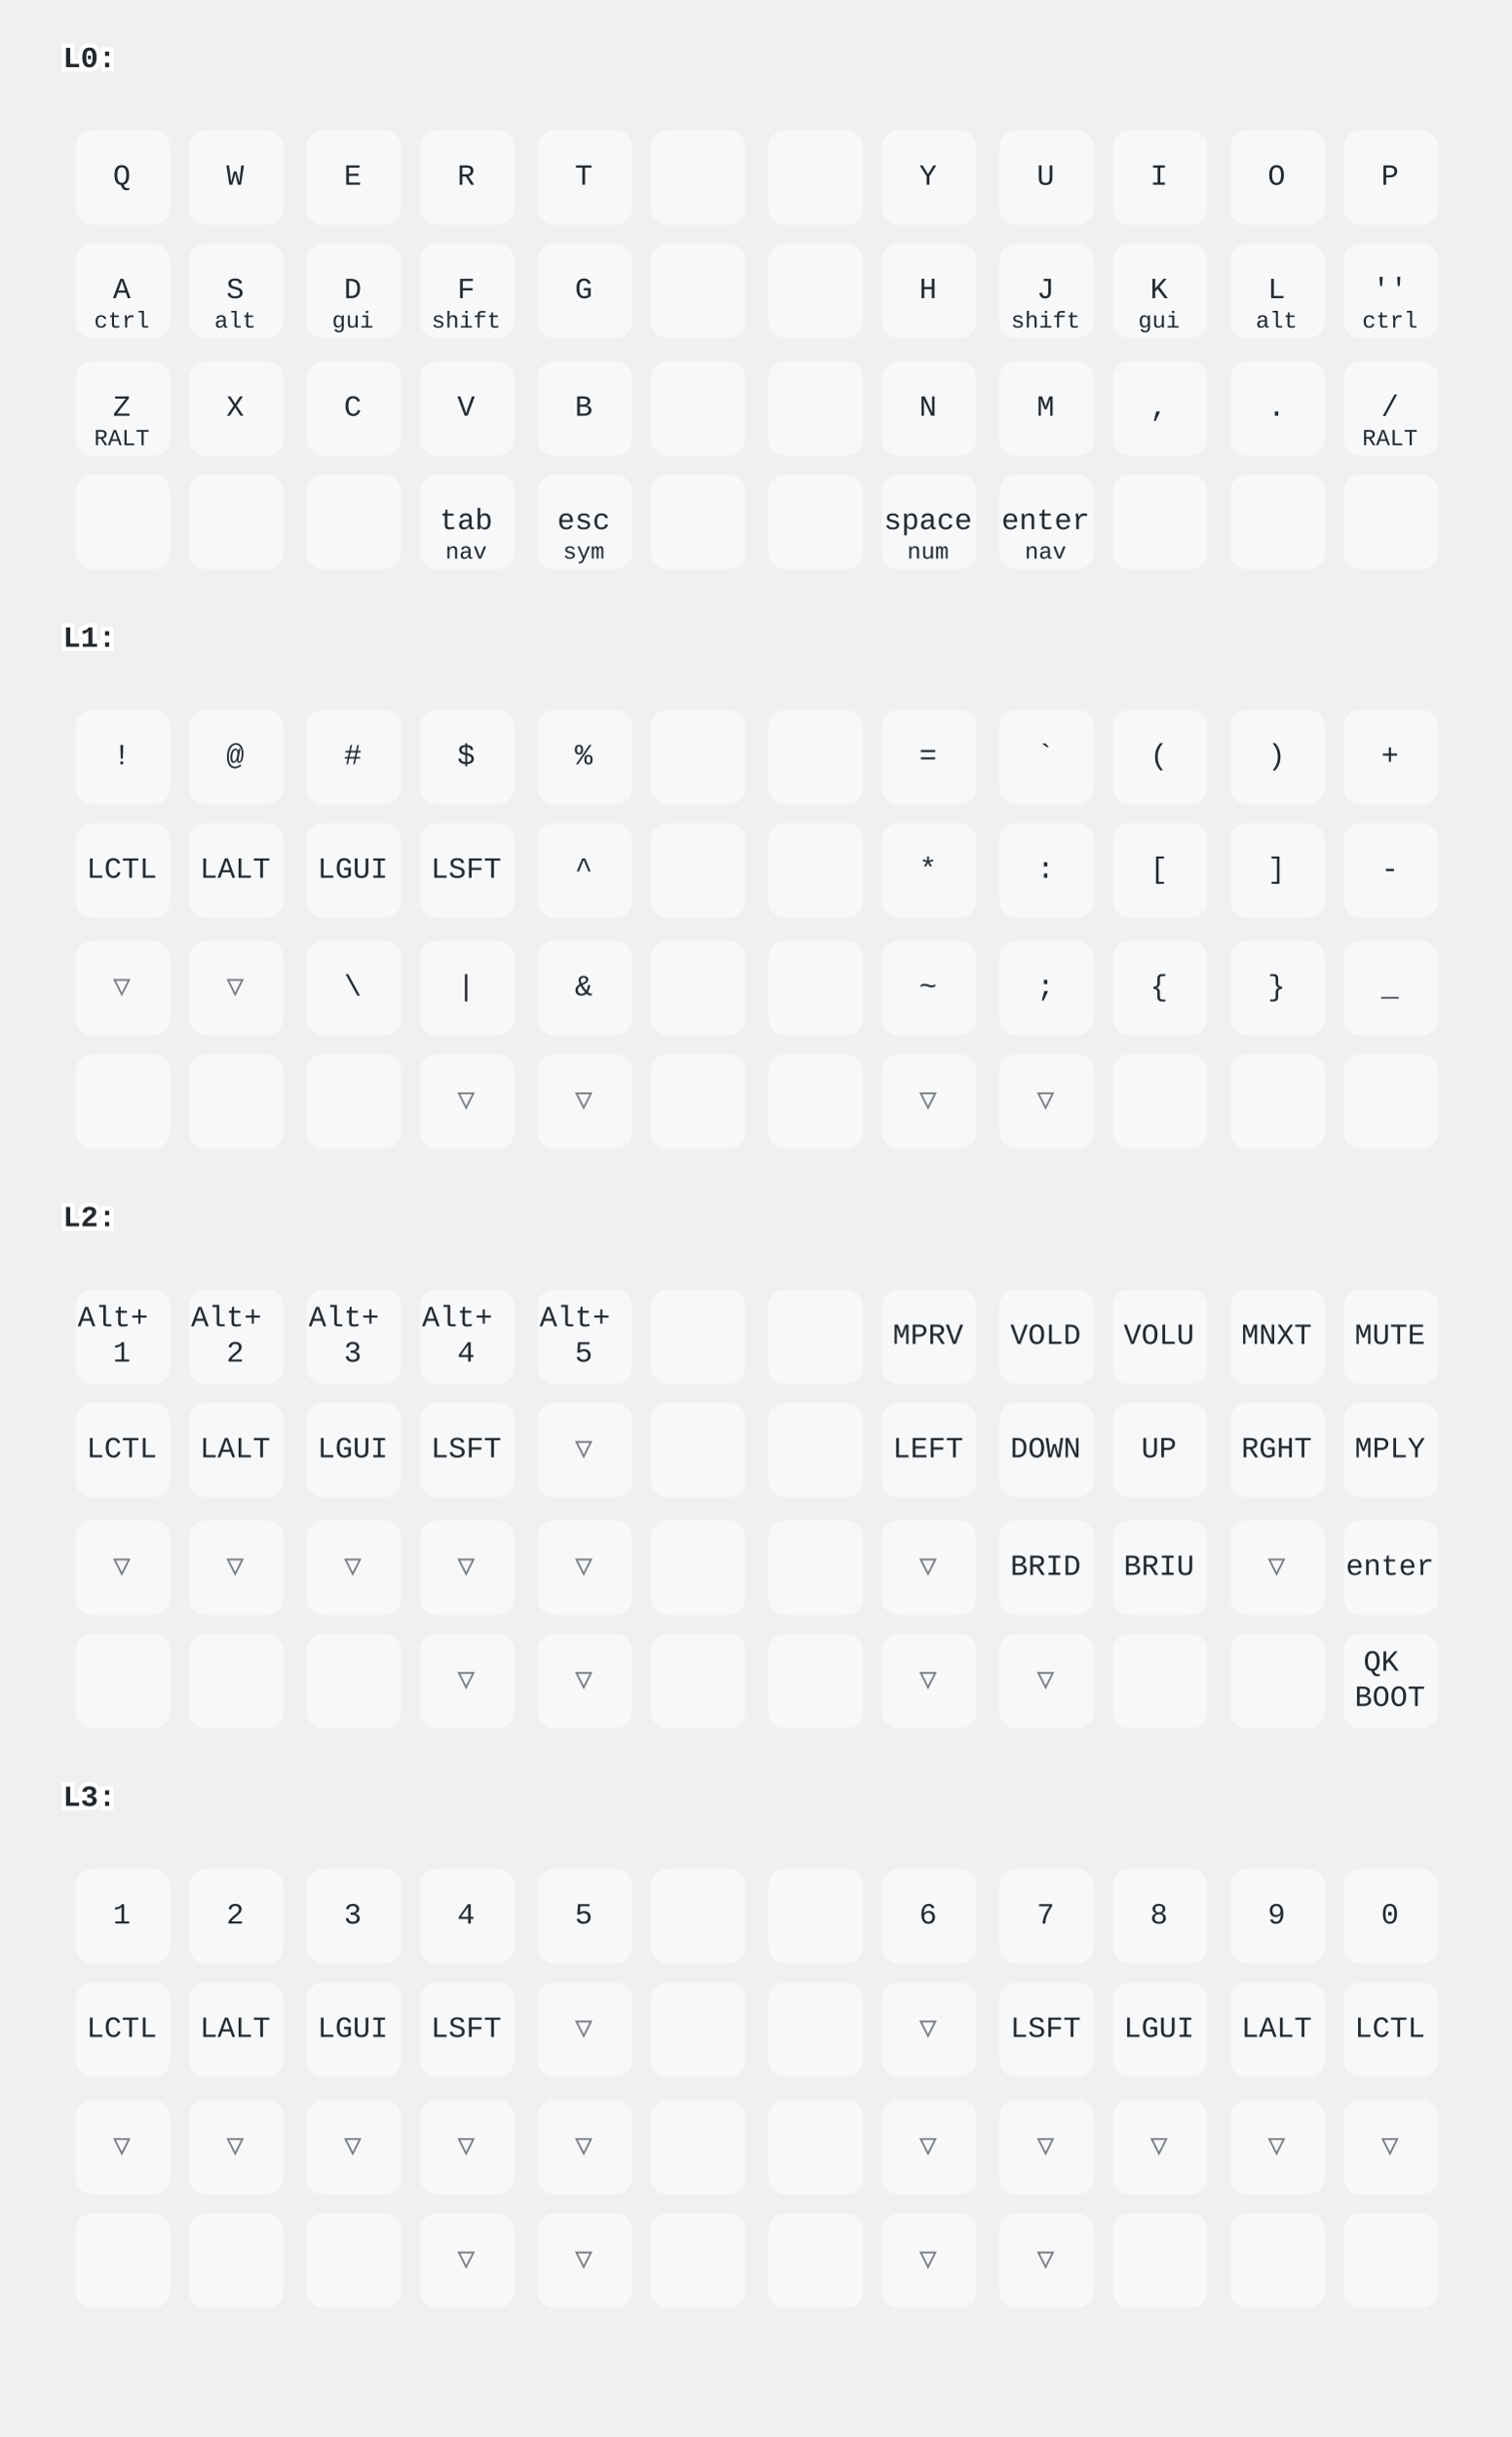
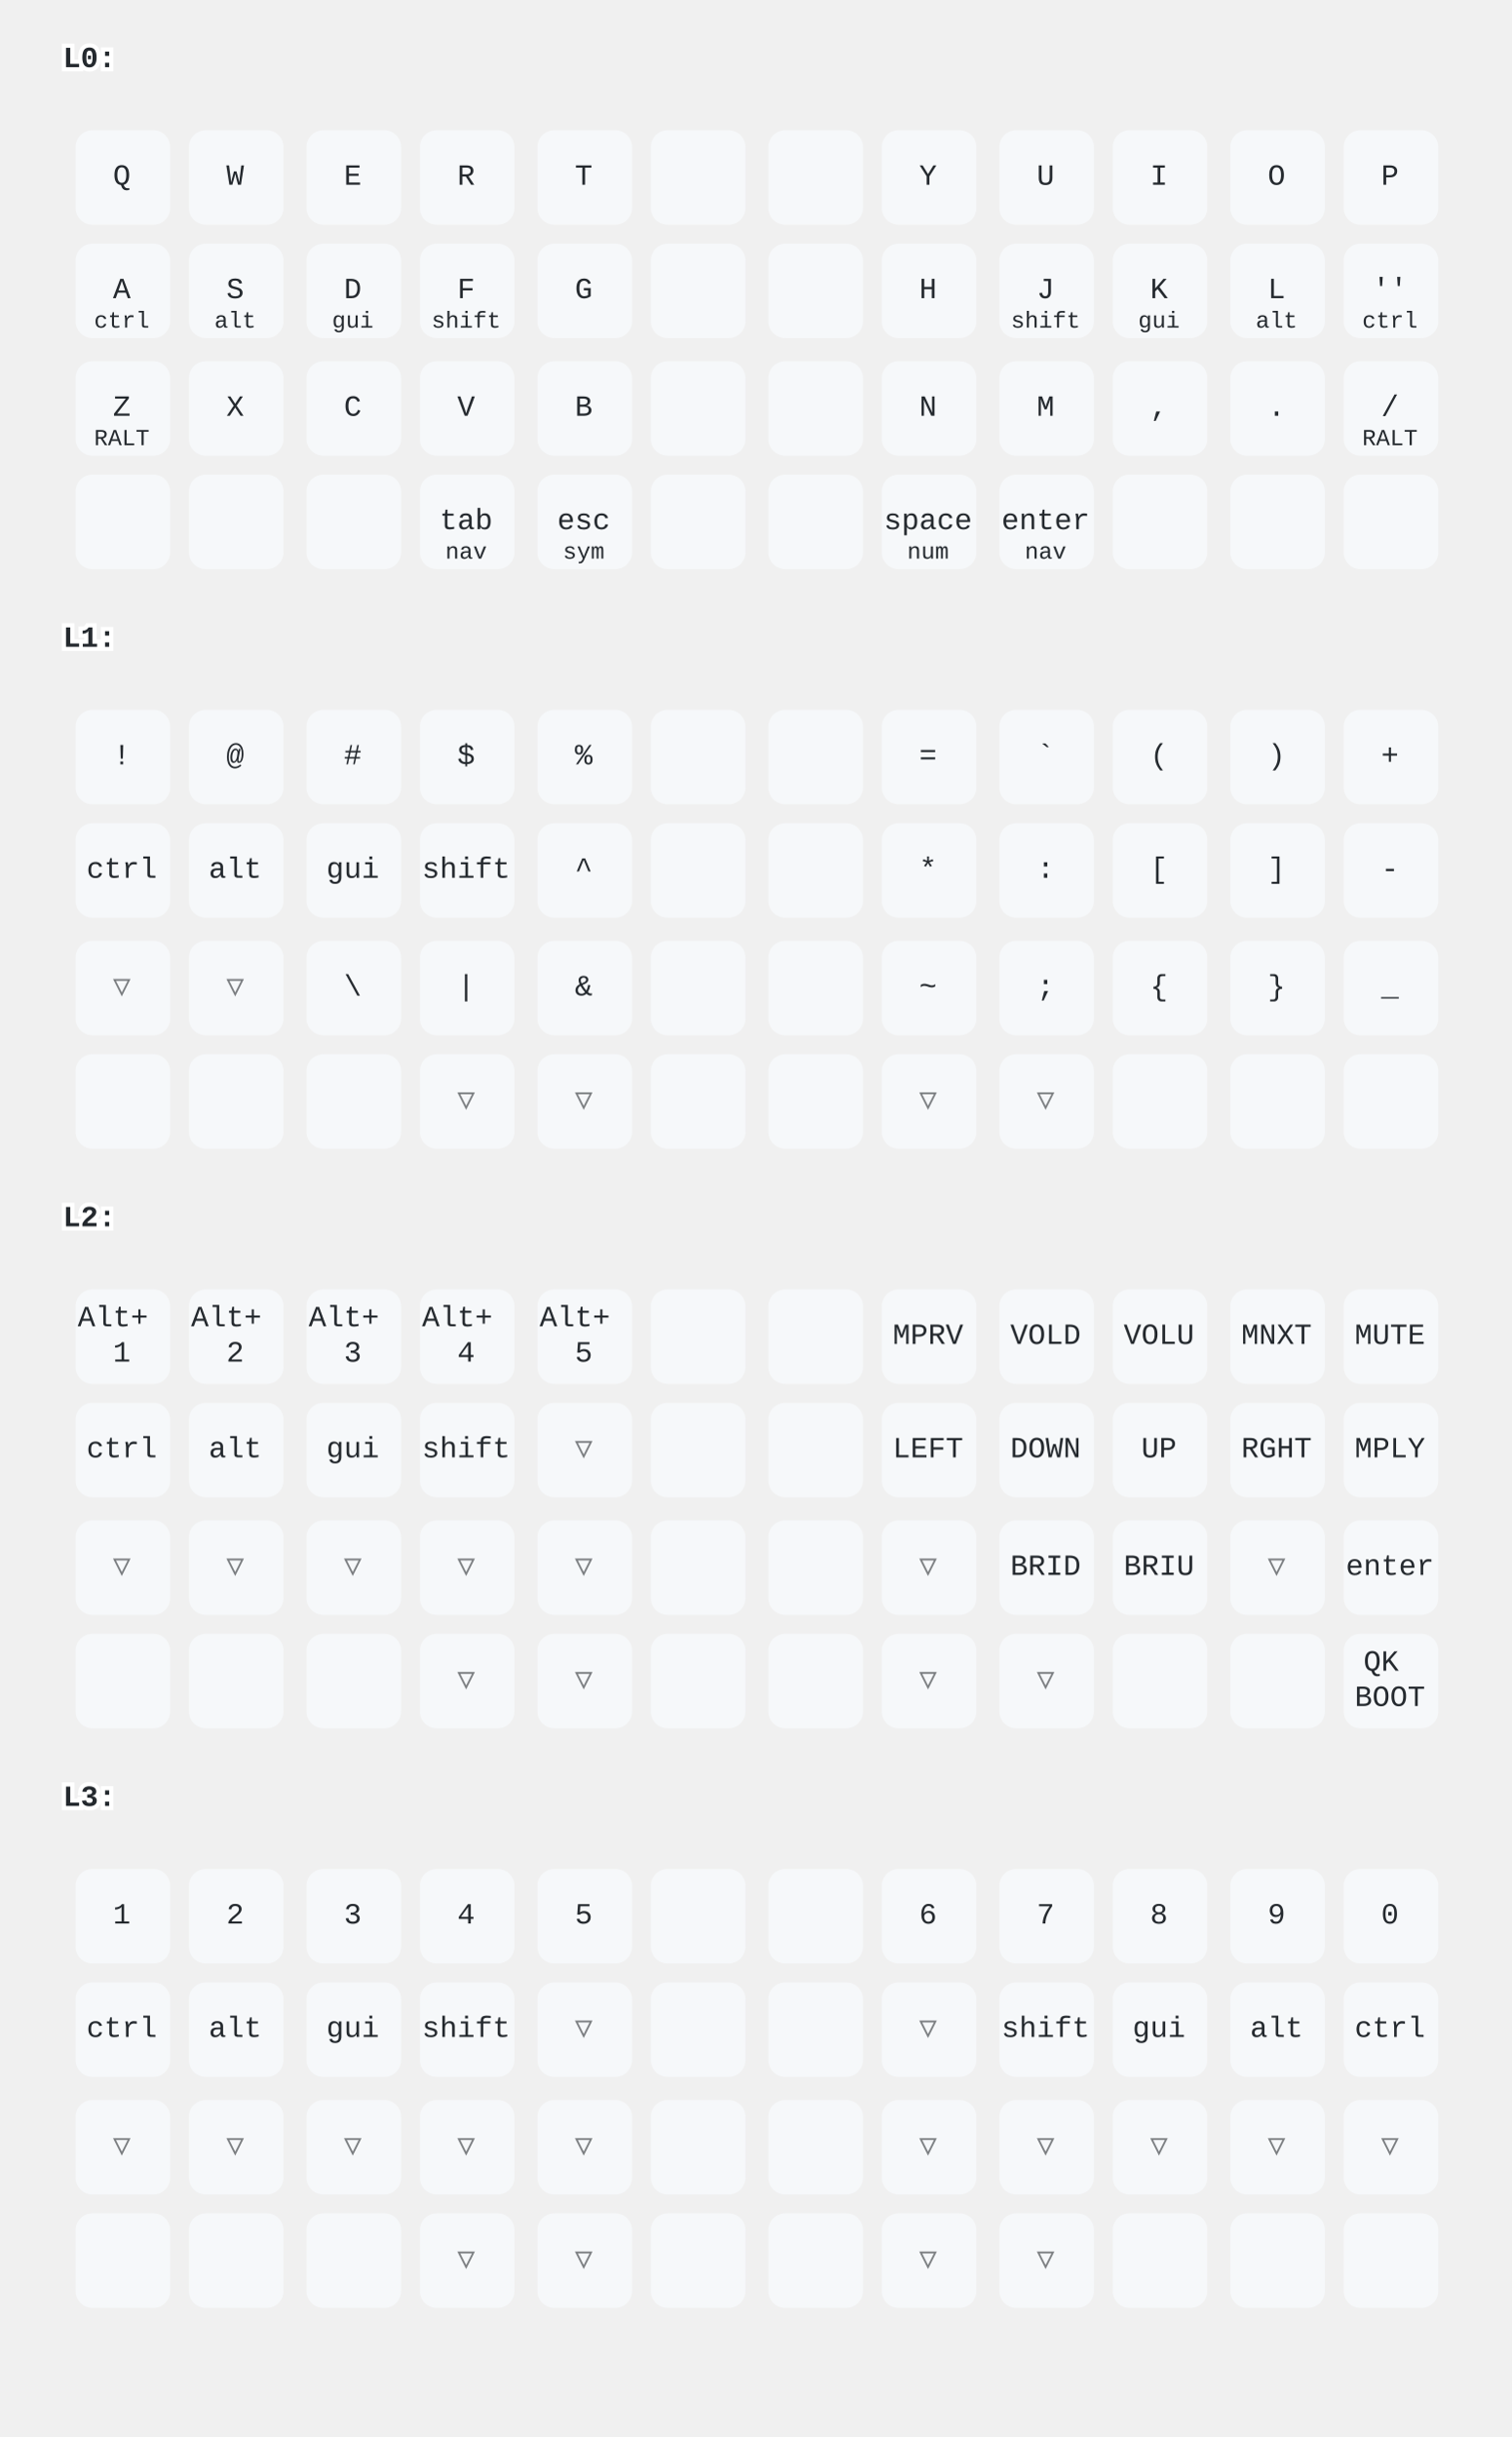
<svg xmlns="http://www.w3.org/2000/svg" width="720" height="1160" viewBox="0 0 720 1160" class="keymap">
  <style>/* inherit to force styles through use tags */
svg path {
    fill: inherit;
}

/* font and background color specifications */
svg.keymap {
    font-family: SFMono-Regular,Consolas,Liberation Mono,Menlo,monospace;
    font-size: 14px;
    font-kerning: normal;
    text-rendering: optimizeLegibility;
    fill: #24292e;
}

/* default key styling */
rect.key {
    fill: #f6f8fa;
}

rect.key, rect.combo {
    stroke: #c9cccf;
    stroke-width: 1;
}

/* default key side styling, only used is draw_key_sides is set */
rect.side {
    filter: brightness(90%);
}

/* color accent for combo boxes */
rect.combo, rect.combo-separate {
    fill: #cdf;
}

/* color accent for held keys */
rect.held, rect.combo.held {
    fill: #fdd;
}

/* color accent for ghost (optional) keys */
rect.ghost, rect.combo.ghost {
    stroke-dasharray: 4, 4;
    stroke-width: 2;
}

text {
    text-anchor: middle;
    dominant-baseline: middle;
}

/* styling for layer labels */
text.label {
    font-weight: bold;
    text-anchor: start;
    stroke: white;
    stroke-width: 4;
    paint-order: stroke;
}

/* styling for optional footer */
text.footer {
    text-anchor: end;
    dominant-baseline: auto;
    stroke: white;
    stroke-width: 4;
    paint-order: stroke;
}

/* styling for combo tap, and key hold/shifted label text */
text.combo, text.hold, text.shifted {
    font-size: 11px;
}

text.hold {
    text-anchor: middle;
    dominant-baseline: auto;
}

text.shifted {
    text-anchor: middle;
    dominant-baseline: hanging;
}

/* styling for hold/shifted label text in combo box */
text.combo.hold, text.combo.shifted {
    font-size: 8px;
}

/* lighter symbol for transparent keys */
text.trans {
    fill: #7b7e81;
}

/* styling for combo dendrons */
path.combo {
    stroke-width: 1;
    stroke: gray;
    fill: none;
}

/* Start Tabler Icons Cleanup */
/* cannot use height/width with glyphs */
.icon-tabler &gt; path {
    fill: inherit;
    stroke: inherit;
    stroke-width: 2;
}
/* hide tabler's default box */
.icon-tabler &gt; path[stroke="none"][fill="none"] {
    visibility: hidden;
}
/* End Tabler Icons Cleanup */

rect.key {
    fill: #f6f8fa;
    stroke: none;      /* Remove border */
    stroke-width: 0;   /* Border width */
}

rect.key, rect.combo {
    stroke: none;
    stroke-width: 0;
}

text {
    text-anchor: middle;
    dominant-baseline: middle;
    text-transform: lowercase;
}
</style>
  <g transform="translate(30, 0)" class="layer-L0">
    <text x="0" y="28" class="label">L0:</text>
    <g transform="translate(0, 56)">
      <g transform="translate(28, 28)" class="key keypos-0">
        <rect rx="8" ry="8" x="-22" y="-22" width="45" height="45" class="key" />
        <text x="0" y="0" class="key tap">Q</text>
      </g>
      <g transform="translate(82, 28)" class="key keypos-1">
        <rect rx="8" ry="8" x="-22" y="-22" width="45" height="45" class="key" />
        <text x="0" y="0" class="key tap">W</text>
      </g>
      <g transform="translate(138, 28)" class="key keypos-2">
        <rect rx="8" ry="8" x="-22" y="-22" width="45" height="45" class="key" />
        <text x="0" y="0" class="key tap">E</text>
      </g>
      <g transform="translate(192, 28)" class="key keypos-3">
        <rect rx="8" ry="8" x="-22" y="-22" width="45" height="45" class="key" />
        <text x="0" y="0" class="key tap">R</text>
      </g>
      <g transform="translate(248, 28)" class="key keypos-4">
        <rect rx="8" ry="8" x="-22" y="-22" width="45" height="45" class="key" />
        <text x="0" y="0" class="key tap">T</text>
      </g>
      <g transform="translate(302, 28)" class="key keypos-5">
        <rect rx="8" ry="8" x="-22" y="-22" width="45" height="45" class="key" />
      </g>
      <g transform="translate(358, 28)" class="key keypos-6">
        <rect rx="8" ry="8" x="-22" y="-22" width="45" height="45" class="key" />
      </g>
      <g transform="translate(412, 28)" class="key keypos-7">
        <rect rx="8" ry="8" x="-22" y="-22" width="45" height="45" class="key" />
        <text x="0" y="0" class="key tap">Y</text>
      </g>
      <g transform="translate(468, 28)" class="key keypos-8">
        <rect rx="8" ry="8" x="-22" y="-22" width="45" height="45" class="key" />
        <text x="0" y="0" class="key tap">U</text>
      </g>
      <g transform="translate(522, 28)" class="key keypos-9">
        <rect rx="8" ry="8" x="-22" y="-22" width="45" height="45" class="key" />
        <text x="0" y="0" class="key tap">I</text>
      </g>
      <g transform="translate(578, 28)" class="key keypos-10">
        <rect rx="8" ry="8" x="-22" y="-22" width="45" height="45" class="key" />
        <text x="0" y="0" class="key tap">O</text>
      </g>
      <g transform="translate(632, 28)" class="key keypos-11">
        <rect rx="8" ry="8" x="-22" y="-22" width="45" height="45" class="key" />
        <text x="0" y="0" class="key tap">P</text>
      </g>
      <g transform="translate(28, 82)" class="key keypos-12">
        <rect rx="8" ry="8" x="-22" y="-22" width="45" height="45" class="key" />
        <text x="0" y="0" class="key tap">A</text>
        <text x="0" y="18" class="key hold">ctrl</text>
      </g>
      <g transform="translate(82, 82)" class="key keypos-13">
        <rect rx="8" ry="8" x="-22" y="-22" width="45" height="45" class="key" />
        <text x="0" y="0" class="key tap">S</text>
        <text x="0" y="18" class="key hold">alt</text>
      </g>
      <g transform="translate(138, 82)" class="key keypos-14">
        <rect rx="8" ry="8" x="-22" y="-22" width="45" height="45" class="key" />
        <text x="0" y="0" class="key tap">D</text>
        <text x="0" y="18" class="key hold">gui</text>
      </g>
      <g transform="translate(192, 82)" class="key keypos-15">
        <rect rx="8" ry="8" x="-22" y="-22" width="45" height="45" class="key" />
        <text x="0" y="0" class="key tap">F</text>
        <text x="0" y="18" class="key hold">shift</text>
      </g>
      <g transform="translate(248, 82)" class="key keypos-16">
        <rect rx="8" ry="8" x="-22" y="-22" width="45" height="45" class="key" />
        <text x="0" y="0" class="key tap">G</text>
      </g>
      <g transform="translate(302, 82)" class="key keypos-17">
        <rect rx="8" ry="8" x="-22" y="-22" width="45" height="45" class="key" />
      </g>
      <g transform="translate(358, 82)" class="key keypos-18">
        <rect rx="8" ry="8" x="-22" y="-22" width="45" height="45" class="key" />
      </g>
      <g transform="translate(412, 82)" class="key keypos-19">
        <rect rx="8" ry="8" x="-22" y="-22" width="45" height="45" class="key" />
        <text x="0" y="0" class="key tap">H</text>
      </g>
      <g transform="translate(468, 82)" class="key keypos-20">
        <rect rx="8" ry="8" x="-22" y="-22" width="45" height="45" class="key" />
        <text x="0" y="0" class="key tap">J</text>
        <text x="0" y="18" class="key hold">shift</text>
      </g>
      <g transform="translate(522, 82)" class="key keypos-21">
        <rect rx="8" ry="8" x="-22" y="-22" width="45" height="45" class="key" />
        <text x="0" y="0" class="key tap">K</text>
        <text x="0" y="18" class="key hold">gui</text>
      </g>
      <g transform="translate(578, 82)" class="key keypos-22">
        <rect rx="8" ry="8" x="-22" y="-22" width="45" height="45" class="key" />
        <text x="0" y="0" class="key tap">L</text>
        <text x="0" y="18" class="key hold">alt</text>
      </g>
      <g transform="translate(632, 82)" class="key keypos-23">
        <rect rx="8" ry="8" x="-22" y="-22" width="45" height="45" class="key" />
        <text x="0" y="0" class="key tap">''</text>
        <text x="0" y="18" class="key hold">ctrl</text>
      </g>
      <g transform="translate(28, 138)" class="key keypos-24">
        <rect rx="8" ry="8" x="-22" y="-22" width="45" height="45" class="key" />
        <text x="0" y="0" class="key tap">Z</text>
        <text x="0" y="18" class="key hold">RALT</text>
      </g>
      <g transform="translate(82, 138)" class="key keypos-25">
        <rect rx="8" ry="8" x="-22" y="-22" width="45" height="45" class="key" />
        <text x="0" y="0" class="key tap">X</text>
      </g>
      <g transform="translate(138, 138)" class="key keypos-26">
        <rect rx="8" ry="8" x="-22" y="-22" width="45" height="45" class="key" />
        <text x="0" y="0" class="key tap">C</text>
      </g>
      <g transform="translate(192, 138)" class="key keypos-27">
        <rect rx="8" ry="8" x="-22" y="-22" width="45" height="45" class="key" />
        <text x="0" y="0" class="key tap">V</text>
      </g>
      <g transform="translate(248, 138)" class="key keypos-28">
        <rect rx="8" ry="8" x="-22" y="-22" width="45" height="45" class="key" />
        <text x="0" y="0" class="key tap">B</text>
      </g>
      <g transform="translate(302, 138)" class="key keypos-29">
        <rect rx="8" ry="8" x="-22" y="-22" width="45" height="45" class="key" />
      </g>
      <g transform="translate(358, 138)" class="key keypos-30">
        <rect rx="8" ry="8" x="-22" y="-22" width="45" height="45" class="key" />
      </g>
      <g transform="translate(412, 138)" class="key keypos-31">
        <rect rx="8" ry="8" x="-22" y="-22" width="45" height="45" class="key" />
        <text x="0" y="0" class="key tap">N</text>
      </g>
      <g transform="translate(468, 138)" class="key keypos-32">
        <rect rx="8" ry="8" x="-22" y="-22" width="45" height="45" class="key" />
        <text x="0" y="0" class="key tap">M</text>
      </g>
      <g transform="translate(522, 138)" class="key keypos-33">
        <rect rx="8" ry="8" x="-22" y="-22" width="45" height="45" class="key" />
        <text x="0" y="0" class="key tap">,</text>
      </g>
      <g transform="translate(578, 138)" class="key keypos-34">
        <rect rx="8" ry="8" x="-22" y="-22" width="45" height="45" class="key" />
        <text x="0" y="0" class="key tap">.</text>
      </g>
      <g transform="translate(632, 138)" class="key keypos-35">
        <rect rx="8" ry="8" x="-22" y="-22" width="45" height="45" class="key" />
        <text x="0" y="0" class="key tap">/</text>
        <text x="0" y="18" class="key hold">RALT</text>
      </g>
      <g transform="translate(28, 192)" class="key keypos-36">
        <rect rx="8" ry="8" x="-22" y="-22" width="45" height="45" class="key" />
      </g>
      <g transform="translate(82, 192)" class="key keypos-37">
        <rect rx="8" ry="8" x="-22" y="-22" width="45" height="45" class="key" />
      </g>
      <g transform="translate(138, 192)" class="key keypos-38">
        <rect rx="8" ry="8" x="-22" y="-22" width="45" height="45" class="key" />
      </g>
      <g transform="translate(192, 192)" class="key keypos-39">
        <rect rx="8" ry="8" x="-22" y="-22" width="45" height="45" class="key" />
        <text x="0" y="0" class="key tap">tab</text>
        <text x="0" y="18" class="key hold">nav</text>
      </g>
      <g transform="translate(248, 192)" class="key keypos-40">
        <rect rx="8" ry="8" x="-22" y="-22" width="45" height="45" class="key" />
        <text x="0" y="0" class="key tap">esc</text>
        <text x="0" y="18" class="key hold">sym</text>
      </g>
      <g transform="translate(302, 192)" class="key keypos-41">
        <rect rx="8" ry="8" x="-22" y="-22" width="45" height="45" class="key" />
      </g>
      <g transform="translate(358, 192)" class="key keypos-42">
        <rect rx="8" ry="8" x="-22" y="-22" width="45" height="45" class="key" />
      </g>
      <g transform="translate(412, 192)" class="key keypos-43">
        <rect rx="8" ry="8" x="-22" y="-22" width="45" height="45" class="key" />
        <text x="0" y="0" class="key tap">space</text>
        <text x="0" y="18" class="key hold">num</text>
      </g>
      <g transform="translate(468, 192)" class="key keypos-44">
        <rect rx="8" ry="8" x="-22" y="-22" width="45" height="45" class="key" />
        <text x="0" y="0" class="key tap">enter</text>
        <text x="0" y="18" class="key hold">nav</text>
      </g>
      <g transform="translate(522, 192)" class="key keypos-45">
        <rect rx="8" ry="8" x="-22" y="-22" width="45" height="45" class="key" />
      </g>
      <g transform="translate(578, 192)" class="key keypos-46">
        <rect rx="8" ry="8" x="-22" y="-22" width="45" height="45" class="key" />
      </g>
      <g transform="translate(632, 192)" class="key keypos-47">
        <rect rx="8" ry="8" x="-22" y="-22" width="45" height="45" class="key" />
      </g>
    </g>
  </g>
  <g transform="translate(30, 276)" class="layer-L1">
    <text x="0" y="28" class="label">L1:</text>
    <g transform="translate(0, 56)">
      <g transform="translate(28, 28)" class="key keypos-0">
        <rect rx="8" ry="8" x="-22" y="-22" width="45" height="45" class="key" />
        <text x="0" y="0" class="key tap">!</text>
      </g>
      <g transform="translate(82, 28)" class="key keypos-1">
        <rect rx="8" ry="8" x="-22" y="-22" width="45" height="45" class="key" />
        <text x="0" y="0" class="key tap">@</text>
      </g>
      <g transform="translate(138, 28)" class="key keypos-2">
        <rect rx="8" ry="8" x="-22" y="-22" width="45" height="45" class="key" />
        <text x="0" y="0" class="key tap">#</text>
      </g>
      <g transform="translate(192, 28)" class="key keypos-3">
        <rect rx="8" ry="8" x="-22" y="-22" width="45" height="45" class="key" />
        <text x="0" y="0" class="key tap">$</text>
      </g>
      <g transform="translate(248, 28)" class="key keypos-4">
        <rect rx="8" ry="8" x="-22" y="-22" width="45" height="45" class="key" />
        <text x="0" y="0" class="key tap">%</text>
      </g>
      <g transform="translate(302, 28)" class="key keypos-5">
        <rect rx="8" ry="8" x="-22" y="-22" width="45" height="45" class="key" />
      </g>
      <g transform="translate(358, 28)" class="key keypos-6">
        <rect rx="8" ry="8" x="-22" y="-22" width="45" height="45" class="key" />
      </g>
      <g transform="translate(412, 28)" class="key keypos-7">
        <rect rx="8" ry="8" x="-22" y="-22" width="45" height="45" class="key" />
        <text x="0" y="0" class="key tap">=</text>
      </g>
      <g transform="translate(468, 28)" class="key keypos-8">
        <rect rx="8" ry="8" x="-22" y="-22" width="45" height="45" class="key" />
        <text x="0" y="0" class="key tap">`</text>
      </g>
      <g transform="translate(522, 28)" class="key keypos-9">
        <rect rx="8" ry="8" x="-22" y="-22" width="45" height="45" class="key" />
        <text x="0" y="0" class="key tap">(</text>
      </g>
      <g transform="translate(578, 28)" class="key keypos-10">
        <rect rx="8" ry="8" x="-22" y="-22" width="45" height="45" class="key" />
        <text x="0" y="0" class="key tap">)</text>
      </g>
      <g transform="translate(632, 28)" class="key keypos-11">
        <rect rx="8" ry="8" x="-22" y="-22" width="45" height="45" class="key" />
        <text x="0" y="0" class="key tap">+</text>
      </g>
      <g transform="translate(28, 82)" class="key keypos-12">
        <rect rx="8" ry="8" x="-22" y="-22" width="45" height="45" class="key" />
-         <text x="0" y="0" class="key tap">LCTL</text>
+         <text x="0" y="0" class="key tap">ctrl</text>
      </g>
      <g transform="translate(82, 82)" class="key keypos-13">
        <rect rx="8" ry="8" x="-22" y="-22" width="45" height="45" class="key" />
-         <text x="0" y="0" class="key tap">LALT</text>
+         <text x="0" y="0" class="key tap">alt</text>
      </g>
      <g transform="translate(138, 82)" class="key keypos-14">
        <rect rx="8" ry="8" x="-22" y="-22" width="45" height="45" class="key" />
-         <text x="0" y="0" class="key tap">LGUI</text>
+         <text x="0" y="0" class="key tap">gui</text>
      </g>
      <g transform="translate(192, 82)" class="key keypos-15">
        <rect rx="8" ry="8" x="-22" y="-22" width="45" height="45" class="key" />
-         <text x="0" y="0" class="key tap">LSFT</text>
+         <text x="0" y="0" class="key tap">shift</text>
      </g>
      <g transform="translate(248, 82)" class="key keypos-16">
        <rect rx="8" ry="8" x="-22" y="-22" width="45" height="45" class="key" />
        <text x="0" y="0" class="key tap">^</text>
      </g>
      <g transform="translate(302, 82)" class="key keypos-17">
        <rect rx="8" ry="8" x="-22" y="-22" width="45" height="45" class="key" />
      </g>
      <g transform="translate(358, 82)" class="key keypos-18">
        <rect rx="8" ry="8" x="-22" y="-22" width="45" height="45" class="key" />
      </g>
      <g transform="translate(412, 82)" class="key keypos-19">
        <rect rx="8" ry="8" x="-22" y="-22" width="45" height="45" class="key" />
        <text x="0" y="0" class="key tap">*</text>
      </g>
      <g transform="translate(468, 82)" class="key keypos-20">
        <rect rx="8" ry="8" x="-22" y="-22" width="45" height="45" class="key" />
        <text x="0" y="0" class="key tap">:</text>
      </g>
      <g transform="translate(522, 82)" class="key keypos-21">
        <rect rx="8" ry="8" x="-22" y="-22" width="45" height="45" class="key" />
        <text x="0" y="0" class="key tap">[</text>
      </g>
      <g transform="translate(578, 82)" class="key keypos-22">
        <rect rx="8" ry="8" x="-22" y="-22" width="45" height="45" class="key" />
        <text x="0" y="0" class="key tap">]</text>
      </g>
      <g transform="translate(632, 82)" class="key keypos-23">
        <rect rx="8" ry="8" x="-22" y="-22" width="45" height="45" class="key" />
        <text x="0" y="0" class="key tap">-</text>
      </g>
      <g transform="translate(28, 138)" class="key trans keypos-24">
        <rect rx="8" ry="8" x="-22" y="-22" width="45" height="45" class="key trans" />
        <text x="0" y="0" class="key trans tap">▽</text>
      </g>
      <g transform="translate(82, 138)" class="key trans keypos-25">
        <rect rx="8" ry="8" x="-22" y="-22" width="45" height="45" class="key trans" />
        <text x="0" y="0" class="key trans tap">▽</text>
      </g>
      <g transform="translate(138, 138)" class="key keypos-26">
        <rect rx="8" ry="8" x="-22" y="-22" width="45" height="45" class="key" />
        <text x="0" y="0" class="key tap">\</text>
      </g>
      <g transform="translate(192, 138)" class="key keypos-27">
        <rect rx="8" ry="8" x="-22" y="-22" width="45" height="45" class="key" />
        <text x="0" y="0" class="key tap">|</text>
      </g>
      <g transform="translate(248, 138)" class="key keypos-28">
        <rect rx="8" ry="8" x="-22" y="-22" width="45" height="45" class="key" />
        <text x="0" y="0" class="key tap">&amp;</text>
      </g>
      <g transform="translate(302, 138)" class="key keypos-29">
        <rect rx="8" ry="8" x="-22" y="-22" width="45" height="45" class="key" />
      </g>
      <g transform="translate(358, 138)" class="key keypos-30">
        <rect rx="8" ry="8" x="-22" y="-22" width="45" height="45" class="key" />
      </g>
      <g transform="translate(412, 138)" class="key keypos-31">
        <rect rx="8" ry="8" x="-22" y="-22" width="45" height="45" class="key" />
        <text x="0" y="0" class="key tap">~</text>
      </g>
      <g transform="translate(468, 138)" class="key keypos-32">
        <rect rx="8" ry="8" x="-22" y="-22" width="45" height="45" class="key" />
        <text x="0" y="0" class="key tap">;</text>
      </g>
      <g transform="translate(522, 138)" class="key keypos-33">
        <rect rx="8" ry="8" x="-22" y="-22" width="45" height="45" class="key" />
        <text x="0" y="0" class="key tap">{</text>
      </g>
      <g transform="translate(578, 138)" class="key keypos-34">
        <rect rx="8" ry="8" x="-22" y="-22" width="45" height="45" class="key" />
        <text x="0" y="0" class="key tap">}</text>
      </g>
      <g transform="translate(632, 138)" class="key keypos-35">
        <rect rx="8" ry="8" x="-22" y="-22" width="45" height="45" class="key" />
        <text x="0" y="0" class="key tap">_</text>
      </g>
      <g transform="translate(28, 192)" class="key keypos-36">
        <rect rx="8" ry="8" x="-22" y="-22" width="45" height="45" class="key" />
      </g>
      <g transform="translate(82, 192)" class="key keypos-37">
        <rect rx="8" ry="8" x="-22" y="-22" width="45" height="45" class="key" />
      </g>
      <g transform="translate(138, 192)" class="key keypos-38">
        <rect rx="8" ry="8" x="-22" y="-22" width="45" height="45" class="key" />
      </g>
      <g transform="translate(192, 192)" class="key trans keypos-39">
        <rect rx="8" ry="8" x="-22" y="-22" width="45" height="45" class="key trans" />
        <text x="0" y="0" class="key trans tap">▽</text>
      </g>
      <g transform="translate(248, 192)" class="key trans keypos-40">
        <rect rx="8" ry="8" x="-22" y="-22" width="45" height="45" class="key trans" />
        <text x="0" y="0" class="key trans tap">▽</text>
      </g>
      <g transform="translate(302, 192)" class="key keypos-41">
        <rect rx="8" ry="8" x="-22" y="-22" width="45" height="45" class="key" />
      </g>
      <g transform="translate(358, 192)" class="key keypos-42">
        <rect rx="8" ry="8" x="-22" y="-22" width="45" height="45" class="key" />
      </g>
      <g transform="translate(412, 192)" class="key trans keypos-43">
        <rect rx="8" ry="8" x="-22" y="-22" width="45" height="45" class="key trans" />
        <text x="0" y="0" class="key trans tap">▽</text>
      </g>
      <g transform="translate(468, 192)" class="key trans keypos-44">
        <rect rx="8" ry="8" x="-22" y="-22" width="45" height="45" class="key trans" />
        <text x="0" y="0" class="key trans tap">▽</text>
      </g>
      <g transform="translate(522, 192)" class="key keypos-45">
        <rect rx="8" ry="8" x="-22" y="-22" width="45" height="45" class="key" />
      </g>
      <g transform="translate(578, 192)" class="key keypos-46">
        <rect rx="8" ry="8" x="-22" y="-22" width="45" height="45" class="key" />
      </g>
      <g transform="translate(632, 192)" class="key keypos-47">
        <rect rx="8" ry="8" x="-22" y="-22" width="45" height="45" class="key" />
      </g>
    </g>
  </g>
  <g transform="translate(30, 552)" class="layer-L2">
    <text x="0" y="28" class="label">L2:</text>
    <g transform="translate(0, 56)">
      <g transform="translate(28, 28)" class="key keypos-0">
        <rect rx="8" ry="8" x="-22" y="-22" width="45" height="45" class="key" />
        <text x="0" y="0" class="key tap">
          <tspan x="0" dy="-0.6em">Alt+</tspan>
          <tspan x="0" dy="1.2em">1</tspan>
        </text>
      </g>
      <g transform="translate(82, 28)" class="key keypos-1">
        <rect rx="8" ry="8" x="-22" y="-22" width="45" height="45" class="key" />
        <text x="0" y="0" class="key tap">
          <tspan x="0" dy="-0.6em">Alt+</tspan>
          <tspan x="0" dy="1.2em">2</tspan>
        </text>
      </g>
      <g transform="translate(138, 28)" class="key keypos-2">
        <rect rx="8" ry="8" x="-22" y="-22" width="45" height="45" class="key" />
        <text x="0" y="0" class="key tap">
          <tspan x="0" dy="-0.6em">Alt+</tspan>
          <tspan x="0" dy="1.2em">3</tspan>
        </text>
      </g>
      <g transform="translate(192, 28)" class="key keypos-3">
        <rect rx="8" ry="8" x="-22" y="-22" width="45" height="45" class="key" />
        <text x="0" y="0" class="key tap">
          <tspan x="0" dy="-0.6em">Alt+</tspan>
          <tspan x="0" dy="1.2em">4</tspan>
        </text>
      </g>
      <g transform="translate(248, 28)" class="key keypos-4">
        <rect rx="8" ry="8" x="-22" y="-22" width="45" height="45" class="key" />
        <text x="0" y="0" class="key tap">
          <tspan x="0" dy="-0.6em">Alt+</tspan>
          <tspan x="0" dy="1.2em">5</tspan>
        </text>
      </g>
      <g transform="translate(302, 28)" class="key keypos-5">
        <rect rx="8" ry="8" x="-22" y="-22" width="45" height="45" class="key" />
      </g>
      <g transform="translate(358, 28)" class="key keypos-6">
        <rect rx="8" ry="8" x="-22" y="-22" width="45" height="45" class="key" />
      </g>
      <g transform="translate(412, 28)" class="key keypos-7">
        <rect rx="8" ry="8" x="-22" y="-22" width="45" height="45" class="key" />
        <text x="0" y="0" class="key tap">MPRV</text>
      </g>
      <g transform="translate(468, 28)" class="key keypos-8">
        <rect rx="8" ry="8" x="-22" y="-22" width="45" height="45" class="key" />
        <text x="0" y="0" class="key tap">VOLD</text>
      </g>
      <g transform="translate(522, 28)" class="key keypos-9">
        <rect rx="8" ry="8" x="-22" y="-22" width="45" height="45" class="key" />
        <text x="0" y="0" class="key tap">VOLU</text>
      </g>
      <g transform="translate(578, 28)" class="key keypos-10">
        <rect rx="8" ry="8" x="-22" y="-22" width="45" height="45" class="key" />
        <text x="0" y="0" class="key tap">MNXT</text>
      </g>
      <g transform="translate(632, 28)" class="key keypos-11">
        <rect rx="8" ry="8" x="-22" y="-22" width="45" height="45" class="key" />
        <text x="0" y="0" class="key tap">MUTE</text>
      </g>
      <g transform="translate(28, 82)" class="key keypos-12">
        <rect rx="8" ry="8" x="-22" y="-22" width="45" height="45" class="key" />
-         <text x="0" y="0" class="key tap">LCTL</text>
+         <text x="0" y="0" class="key tap">ctrl</text>
      </g>
      <g transform="translate(82, 82)" class="key keypos-13">
        <rect rx="8" ry="8" x="-22" y="-22" width="45" height="45" class="key" />
-         <text x="0" y="0" class="key tap">LALT</text>
+         <text x="0" y="0" class="key tap">alt</text>
      </g>
      <g transform="translate(138, 82)" class="key keypos-14">
        <rect rx="8" ry="8" x="-22" y="-22" width="45" height="45" class="key" />
-         <text x="0" y="0" class="key tap">LGUI</text>
+         <text x="0" y="0" class="key tap">gui</text>
      </g>
      <g transform="translate(192, 82)" class="key keypos-15">
        <rect rx="8" ry="8" x="-22" y="-22" width="45" height="45" class="key" />
-         <text x="0" y="0" class="key tap">LSFT</text>
+         <text x="0" y="0" class="key tap">shift</text>
      </g>
      <g transform="translate(248, 82)" class="key trans keypos-16">
        <rect rx="8" ry="8" x="-22" y="-22" width="45" height="45" class="key trans" />
        <text x="0" y="0" class="key trans tap">▽</text>
      </g>
      <g transform="translate(302, 82)" class="key keypos-17">
        <rect rx="8" ry="8" x="-22" y="-22" width="45" height="45" class="key" />
      </g>
      <g transform="translate(358, 82)" class="key keypos-18">
        <rect rx="8" ry="8" x="-22" y="-22" width="45" height="45" class="key" />
      </g>
      <g transform="translate(412, 82)" class="key keypos-19">
        <rect rx="8" ry="8" x="-22" y="-22" width="45" height="45" class="key" />
        <text x="0" y="0" class="key tap">LEFT</text>
      </g>
      <g transform="translate(468, 82)" class="key keypos-20">
        <rect rx="8" ry="8" x="-22" y="-22" width="45" height="45" class="key" />
        <text x="0" y="0" class="key tap">DOWN</text>
      </g>
      <g transform="translate(522, 82)" class="key keypos-21">
        <rect rx="8" ry="8" x="-22" y="-22" width="45" height="45" class="key" />
        <text x="0" y="0" class="key tap">UP</text>
      </g>
      <g transform="translate(578, 82)" class="key keypos-22">
        <rect rx="8" ry="8" x="-22" y="-22" width="45" height="45" class="key" />
        <text x="0" y="0" class="key tap">RGHT</text>
      </g>
      <g transform="translate(632, 82)" class="key keypos-23">
        <rect rx="8" ry="8" x="-22" y="-22" width="45" height="45" class="key" />
        <text x="0" y="0" class="key tap">MPLY</text>
      </g>
      <g transform="translate(28, 138)" class="key trans keypos-24">
        <rect rx="8" ry="8" x="-22" y="-22" width="45" height="45" class="key trans" />
        <text x="0" y="0" class="key trans tap">▽</text>
      </g>
      <g transform="translate(82, 138)" class="key trans keypos-25">
        <rect rx="8" ry="8" x="-22" y="-22" width="45" height="45" class="key trans" />
        <text x="0" y="0" class="key trans tap">▽</text>
      </g>
      <g transform="translate(138, 138)" class="key trans keypos-26">
        <rect rx="8" ry="8" x="-22" y="-22" width="45" height="45" class="key trans" />
        <text x="0" y="0" class="key trans tap">▽</text>
      </g>
      <g transform="translate(192, 138)" class="key trans keypos-27">
        <rect rx="8" ry="8" x="-22" y="-22" width="45" height="45" class="key trans" />
        <text x="0" y="0" class="key trans tap">▽</text>
      </g>
      <g transform="translate(248, 138)" class="key trans keypos-28">
        <rect rx="8" ry="8" x="-22" y="-22" width="45" height="45" class="key trans" />
        <text x="0" y="0" class="key trans tap">▽</text>
      </g>
      <g transform="translate(302, 138)" class="key keypos-29">
        <rect rx="8" ry="8" x="-22" y="-22" width="45" height="45" class="key" />
      </g>
      <g transform="translate(358, 138)" class="key keypos-30">
        <rect rx="8" ry="8" x="-22" y="-22" width="45" height="45" class="key" />
      </g>
      <g transform="translate(412, 138)" class="key trans keypos-31">
        <rect rx="8" ry="8" x="-22" y="-22" width="45" height="45" class="key trans" />
        <text x="0" y="0" class="key trans tap">▽</text>
      </g>
      <g transform="translate(468, 138)" class="key keypos-32">
        <rect rx="8" ry="8" x="-22" y="-22" width="45" height="45" class="key" />
        <text x="0" y="0" class="key tap">BRID</text>
      </g>
      <g transform="translate(522, 138)" class="key keypos-33">
        <rect rx="8" ry="8" x="-22" y="-22" width="45" height="45" class="key" />
        <text x="0" y="0" class="key tap">BRIU</text>
      </g>
      <g transform="translate(578, 138)" class="key trans keypos-34">
        <rect rx="8" ry="8" x="-22" y="-22" width="45" height="45" class="key trans" />
        <text x="0" y="0" class="key trans tap">▽</text>
      </g>
      <g transform="translate(632, 138)" class="key keypos-35">
        <rect rx="8" ry="8" x="-22" y="-22" width="45" height="45" class="key" />
        <text x="0" y="0" class="key tap">enter</text>
      </g>
      <g transform="translate(28, 192)" class="key keypos-36">
        <rect rx="8" ry="8" x="-22" y="-22" width="45" height="45" class="key" />
      </g>
      <g transform="translate(82, 192)" class="key keypos-37">
        <rect rx="8" ry="8" x="-22" y="-22" width="45" height="45" class="key" />
      </g>
      <g transform="translate(138, 192)" class="key keypos-38">
        <rect rx="8" ry="8" x="-22" y="-22" width="45" height="45" class="key" />
      </g>
      <g transform="translate(192, 192)" class="key trans keypos-39">
        <rect rx="8" ry="8" x="-22" y="-22" width="45" height="45" class="key trans" />
        <text x="0" y="0" class="key trans tap">▽</text>
      </g>
      <g transform="translate(248, 192)" class="key trans keypos-40">
        <rect rx="8" ry="8" x="-22" y="-22" width="45" height="45" class="key trans" />
        <text x="0" y="0" class="key trans tap">▽</text>
      </g>
      <g transform="translate(302, 192)" class="key keypos-41">
        <rect rx="8" ry="8" x="-22" y="-22" width="45" height="45" class="key" />
      </g>
      <g transform="translate(358, 192)" class="key keypos-42">
        <rect rx="8" ry="8" x="-22" y="-22" width="45" height="45" class="key" />
      </g>
      <g transform="translate(412, 192)" class="key trans keypos-43">
        <rect rx="8" ry="8" x="-22" y="-22" width="45" height="45" class="key trans" />
        <text x="0" y="0" class="key trans tap">▽</text>
      </g>
      <g transform="translate(468, 192)" class="key trans keypos-44">
        <rect rx="8" ry="8" x="-22" y="-22" width="45" height="45" class="key trans" />
        <text x="0" y="0" class="key trans tap">▽</text>
      </g>
      <g transform="translate(522, 192)" class="key keypos-45">
        <rect rx="8" ry="8" x="-22" y="-22" width="45" height="45" class="key" />
      </g>
      <g transform="translate(578, 192)" class="key keypos-46">
        <rect rx="8" ry="8" x="-22" y="-22" width="45" height="45" class="key" />
      </g>
      <g transform="translate(632, 192)" class="key keypos-47">
        <rect rx="8" ry="8" x="-22" y="-22" width="45" height="45" class="key" />
        <text x="0" y="0" class="key tap">
          <tspan x="0" dy="-0.6em">QK</tspan>
          <tspan x="0" dy="1.2em">BOOT</tspan>
        </text>
      </g>
    </g>
  </g>
  <g transform="translate(30, 828)" class="layer-L3">
    <text x="0" y="28" class="label">L3:</text>
    <g transform="translate(0, 56)">
      <g transform="translate(28, 28)" class="key keypos-0">
        <rect rx="8" ry="8" x="-22" y="-22" width="45" height="45" class="key" />
        <text x="0" y="0" class="key tap">1</text>
      </g>
      <g transform="translate(82, 28)" class="key keypos-1">
        <rect rx="8" ry="8" x="-22" y="-22" width="45" height="45" class="key" />
        <text x="0" y="0" class="key tap">2</text>
      </g>
      <g transform="translate(138, 28)" class="key keypos-2">
        <rect rx="8" ry="8" x="-22" y="-22" width="45" height="45" class="key" />
        <text x="0" y="0" class="key tap">3</text>
      </g>
      <g transform="translate(192, 28)" class="key keypos-3">
        <rect rx="8" ry="8" x="-22" y="-22" width="45" height="45" class="key" />
        <text x="0" y="0" class="key tap">4</text>
      </g>
      <g transform="translate(248, 28)" class="key keypos-4">
        <rect rx="8" ry="8" x="-22" y="-22" width="45" height="45" class="key" />
        <text x="0" y="0" class="key tap">5</text>
      </g>
      <g transform="translate(302, 28)" class="key keypos-5">
        <rect rx="8" ry="8" x="-22" y="-22" width="45" height="45" class="key" />
      </g>
      <g transform="translate(358, 28)" class="key keypos-6">
        <rect rx="8" ry="8" x="-22" y="-22" width="45" height="45" class="key" />
      </g>
      <g transform="translate(412, 28)" class="key keypos-7">
        <rect rx="8" ry="8" x="-22" y="-22" width="45" height="45" class="key" />
        <text x="0" y="0" class="key tap">6</text>
      </g>
      <g transform="translate(468, 28)" class="key keypos-8">
        <rect rx="8" ry="8" x="-22" y="-22" width="45" height="45" class="key" />
        <text x="0" y="0" class="key tap">7</text>
      </g>
      <g transform="translate(522, 28)" class="key keypos-9">
        <rect rx="8" ry="8" x="-22" y="-22" width="45" height="45" class="key" />
        <text x="0" y="0" class="key tap">8</text>
      </g>
      <g transform="translate(578, 28)" class="key keypos-10">
        <rect rx="8" ry="8" x="-22" y="-22" width="45" height="45" class="key" />
        <text x="0" y="0" class="key tap">9</text>
      </g>
      <g transform="translate(632, 28)" class="key keypos-11">
        <rect rx="8" ry="8" x="-22" y="-22" width="45" height="45" class="key" />
        <text x="0" y="0" class="key tap">0</text>
      </g>
      <g transform="translate(28, 82)" class="key keypos-12">
        <rect rx="8" ry="8" x="-22" y="-22" width="45" height="45" class="key" />
-         <text x="0" y="0" class="key tap">LCTL</text>
+         <text x="0" y="0" class="key tap">ctrl</text>
      </g>
      <g transform="translate(82, 82)" class="key keypos-13">
        <rect rx="8" ry="8" x="-22" y="-22" width="45" height="45" class="key" />
-         <text x="0" y="0" class="key tap">LALT</text>
+         <text x="0" y="0" class="key tap">alt</text>
      </g>
      <g transform="translate(138, 82)" class="key keypos-14">
        <rect rx="8" ry="8" x="-22" y="-22" width="45" height="45" class="key" />
-         <text x="0" y="0" class="key tap">LGUI</text>
+         <text x="0" y="0" class="key tap">gui</text>
      </g>
      <g transform="translate(192, 82)" class="key keypos-15">
        <rect rx="8" ry="8" x="-22" y="-22" width="45" height="45" class="key" />
-         <text x="0" y="0" class="key tap">LSFT</text>
+         <text x="0" y="0" class="key tap">shift</text>
      </g>
      <g transform="translate(248, 82)" class="key trans keypos-16">
        <rect rx="8" ry="8" x="-22" y="-22" width="45" height="45" class="key trans" />
        <text x="0" y="0" class="key trans tap">▽</text>
      </g>
      <g transform="translate(302, 82)" class="key keypos-17">
        <rect rx="8" ry="8" x="-22" y="-22" width="45" height="45" class="key" />
      </g>
      <g transform="translate(358, 82)" class="key keypos-18">
        <rect rx="8" ry="8" x="-22" y="-22" width="45" height="45" class="key" />
      </g>
      <g transform="translate(412, 82)" class="key trans keypos-19">
        <rect rx="8" ry="8" x="-22" y="-22" width="45" height="45" class="key trans" />
        <text x="0" y="0" class="key trans tap">▽</text>
      </g>
      <g transform="translate(468, 82)" class="key keypos-20">
        <rect rx="8" ry="8" x="-22" y="-22" width="45" height="45" class="key" />
-         <text x="0" y="0" class="key tap">LSFT</text>
+         <text x="0" y="0" class="key tap">shift</text>
      </g>
      <g transform="translate(522, 82)" class="key keypos-21">
        <rect rx="8" ry="8" x="-22" y="-22" width="45" height="45" class="key" />
-         <text x="0" y="0" class="key tap">LGUI</text>
+         <text x="0" y="0" class="key tap">gui</text>
      </g>
      <g transform="translate(578, 82)" class="key keypos-22">
        <rect rx="8" ry="8" x="-22" y="-22" width="45" height="45" class="key" />
-         <text x="0" y="0" class="key tap">LALT</text>
+         <text x="0" y="0" class="key tap">alt</text>
      </g>
      <g transform="translate(632, 82)" class="key keypos-23">
        <rect rx="8" ry="8" x="-22" y="-22" width="45" height="45" class="key" />
-         <text x="0" y="0" class="key tap">LCTL</text>
+         <text x="0" y="0" class="key tap">ctrl</text>
      </g>
      <g transform="translate(28, 138)" class="key trans keypos-24">
        <rect rx="8" ry="8" x="-22" y="-22" width="45" height="45" class="key trans" />
        <text x="0" y="0" class="key trans tap">▽</text>
      </g>
      <g transform="translate(82, 138)" class="key trans keypos-25">
        <rect rx="8" ry="8" x="-22" y="-22" width="45" height="45" class="key trans" />
        <text x="0" y="0" class="key trans tap">▽</text>
      </g>
      <g transform="translate(138, 138)" class="key trans keypos-26">
        <rect rx="8" ry="8" x="-22" y="-22" width="45" height="45" class="key trans" />
        <text x="0" y="0" class="key trans tap">▽</text>
      </g>
      <g transform="translate(192, 138)" class="key trans keypos-27">
        <rect rx="8" ry="8" x="-22" y="-22" width="45" height="45" class="key trans" />
        <text x="0" y="0" class="key trans tap">▽</text>
      </g>
      <g transform="translate(248, 138)" class="key trans keypos-28">
        <rect rx="8" ry="8" x="-22" y="-22" width="45" height="45" class="key trans" />
        <text x="0" y="0" class="key trans tap">▽</text>
      </g>
      <g transform="translate(302, 138)" class="key keypos-29">
        <rect rx="8" ry="8" x="-22" y="-22" width="45" height="45" class="key" />
      </g>
      <g transform="translate(358, 138)" class="key keypos-30">
        <rect rx="8" ry="8" x="-22" y="-22" width="45" height="45" class="key" />
      </g>
      <g transform="translate(412, 138)" class="key trans keypos-31">
        <rect rx="8" ry="8" x="-22" y="-22" width="45" height="45" class="key trans" />
        <text x="0" y="0" class="key trans tap">▽</text>
      </g>
      <g transform="translate(468, 138)" class="key trans keypos-32">
        <rect rx="8" ry="8" x="-22" y="-22" width="45" height="45" class="key trans" />
        <text x="0" y="0" class="key trans tap">▽</text>
      </g>
      <g transform="translate(522, 138)" class="key trans keypos-33">
        <rect rx="8" ry="8" x="-22" y="-22" width="45" height="45" class="key trans" />
        <text x="0" y="0" class="key trans tap">▽</text>
      </g>
      <g transform="translate(578, 138)" class="key trans keypos-34">
        <rect rx="8" ry="8" x="-22" y="-22" width="45" height="45" class="key trans" />
        <text x="0" y="0" class="key trans tap">▽</text>
      </g>
      <g transform="translate(632, 138)" class="key trans keypos-35">
        <rect rx="8" ry="8" x="-22" y="-22" width="45" height="45" class="key trans" />
        <text x="0" y="0" class="key trans tap">▽</text>
      </g>
      <g transform="translate(28, 192)" class="key keypos-36">
        <rect rx="8" ry="8" x="-22" y="-22" width="45" height="45" class="key" />
      </g>
      <g transform="translate(82, 192)" class="key keypos-37">
        <rect rx="8" ry="8" x="-22" y="-22" width="45" height="45" class="key" />
      </g>
      <g transform="translate(138, 192)" class="key keypos-38">
        <rect rx="8" ry="8" x="-22" y="-22" width="45" height="45" class="key" />
      </g>
      <g transform="translate(192, 192)" class="key trans keypos-39">
        <rect rx="8" ry="8" x="-22" y="-22" width="45" height="45" class="key trans" />
        <text x="0" y="0" class="key trans tap">▽</text>
      </g>
      <g transform="translate(248, 192)" class="key trans keypos-40">
        <rect rx="8" ry="8" x="-22" y="-22" width="45" height="45" class="key trans" />
        <text x="0" y="0" class="key trans tap">▽</text>
      </g>
      <g transform="translate(302, 192)" class="key keypos-41">
        <rect rx="8" ry="8" x="-22" y="-22" width="45" height="45" class="key" />
      </g>
      <g transform="translate(358, 192)" class="key keypos-42">
        <rect rx="8" ry="8" x="-22" y="-22" width="45" height="45" class="key" />
      </g>
      <g transform="translate(412, 192)" class="key trans keypos-43">
        <rect rx="8" ry="8" x="-22" y="-22" width="45" height="45" class="key trans" />
        <text x="0" y="0" class="key trans tap">▽</text>
      </g>
      <g transform="translate(468, 192)" class="key trans keypos-44">
        <rect rx="8" ry="8" x="-22" y="-22" width="45" height="45" class="key trans" />
        <text x="0" y="0" class="key trans tap">▽</text>
      </g>
      <g transform="translate(522, 192)" class="key keypos-45">
        <rect rx="8" ry="8" x="-22" y="-22" width="45" height="45" class="key" />
      </g>
      <g transform="translate(578, 192)" class="key keypos-46">
        <rect rx="8" ry="8" x="-22" y="-22" width="45" height="45" class="key" />
      </g>
      <g transform="translate(632, 192)" class="key keypos-47">
        <rect rx="8" ry="8" x="-22" y="-22" width="45" height="45" class="key" />
      </g>
    </g>
  </g>
</svg>
